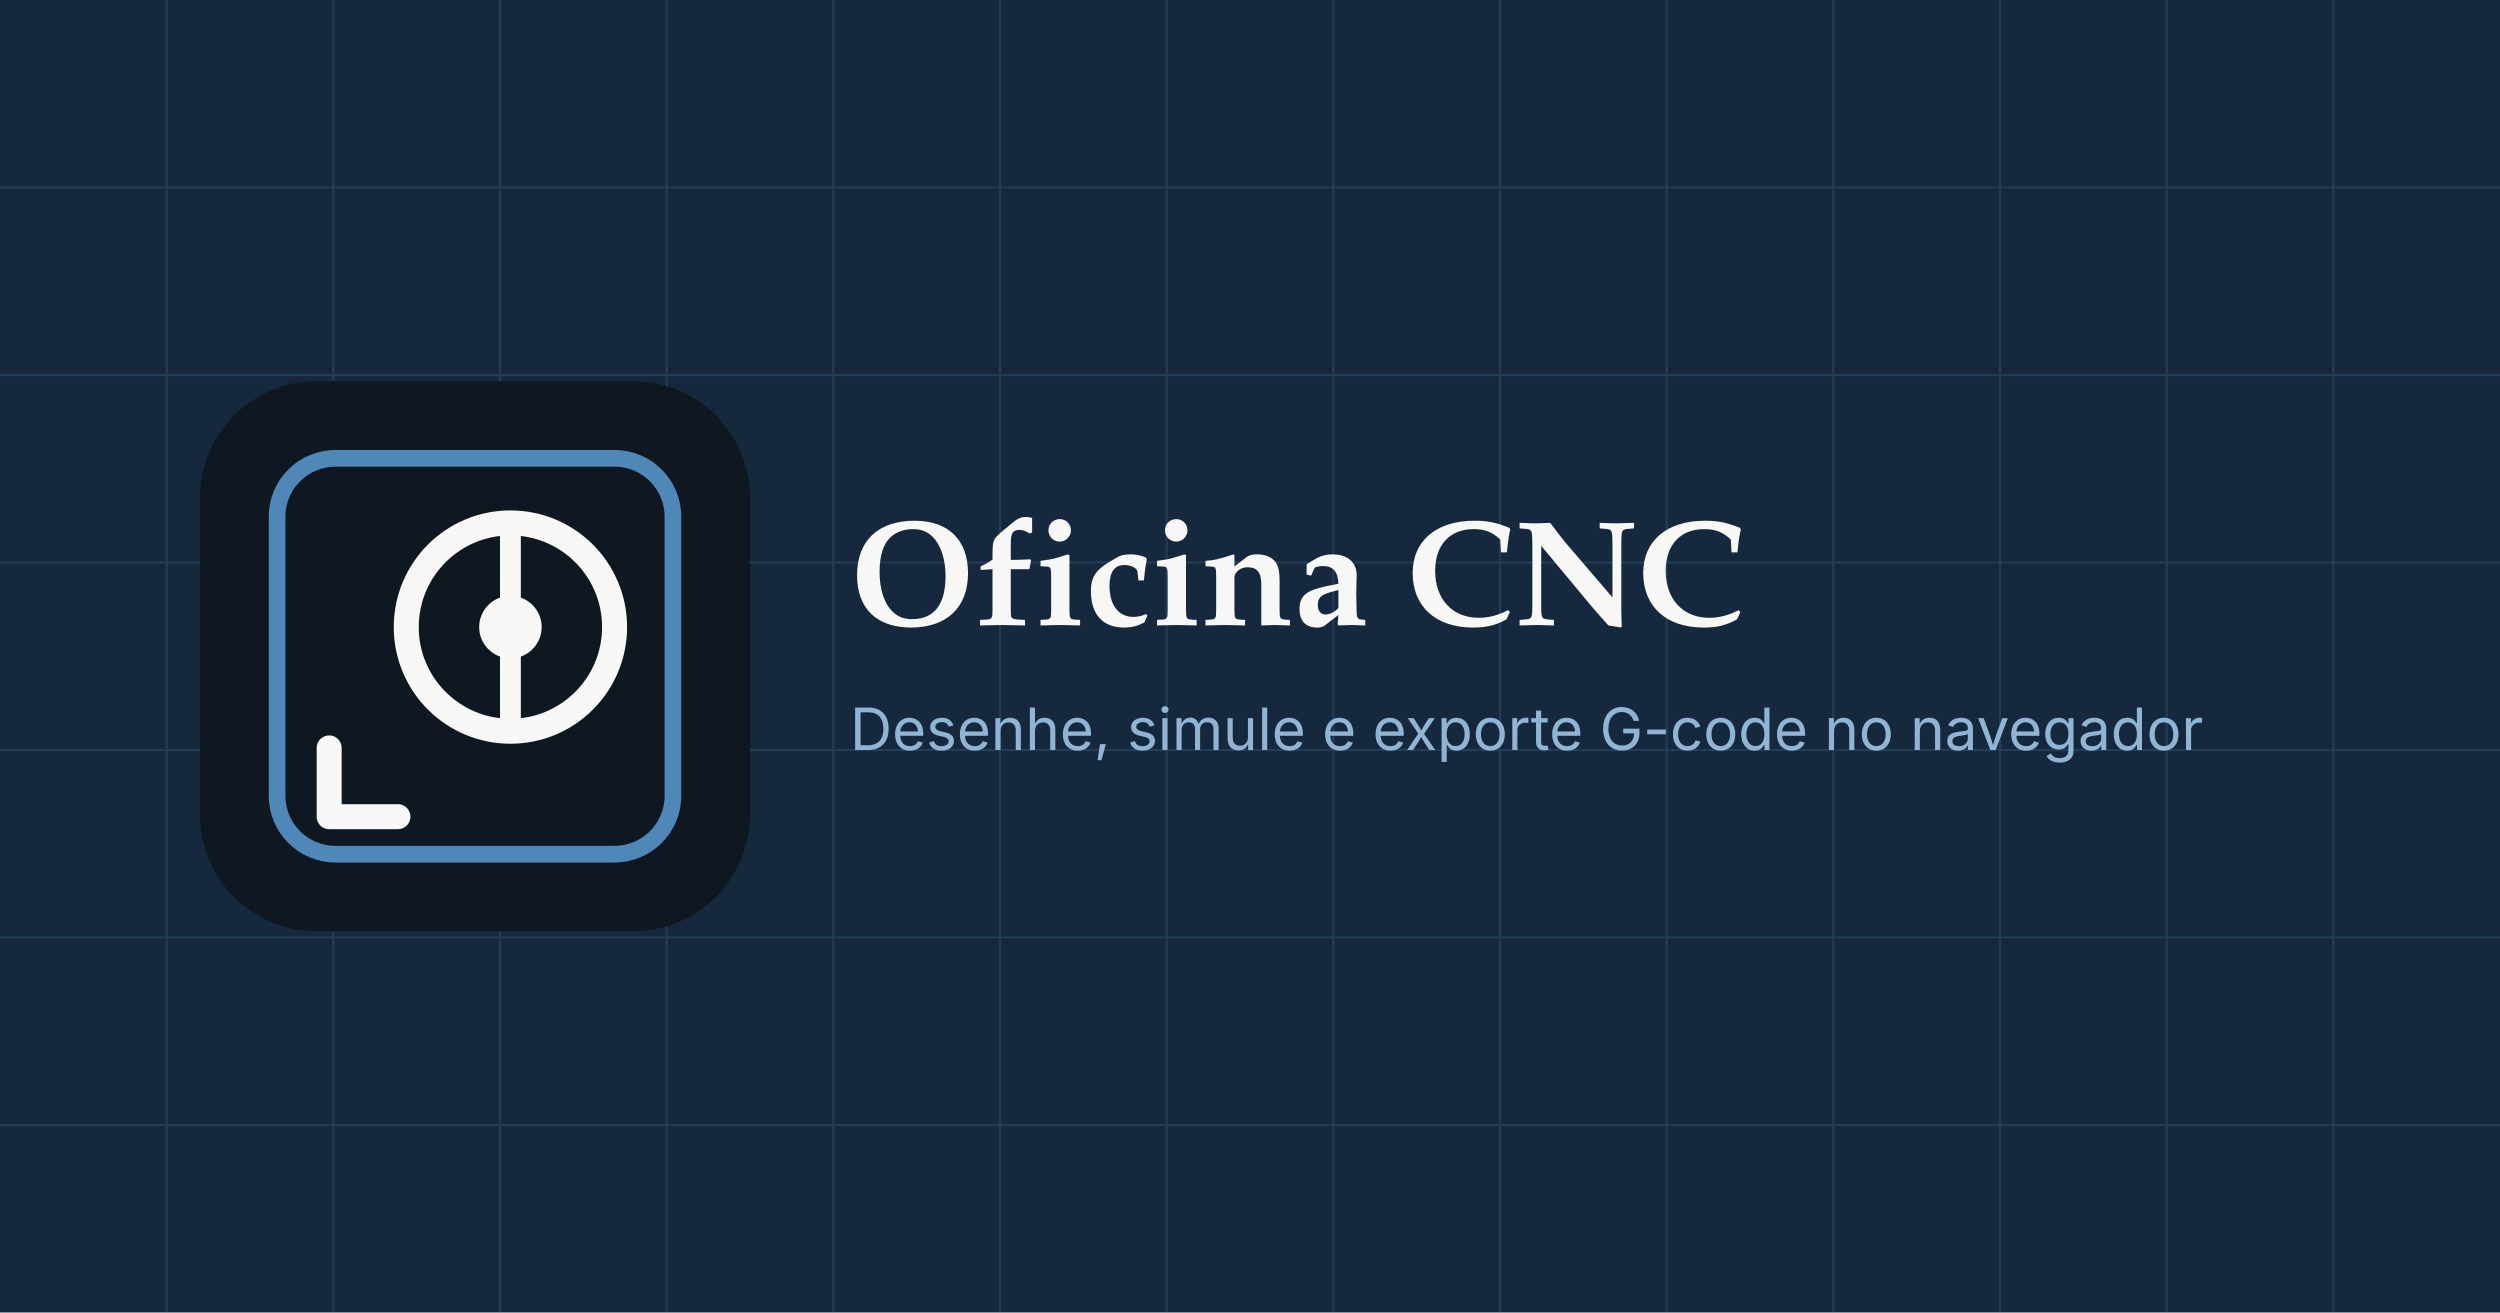
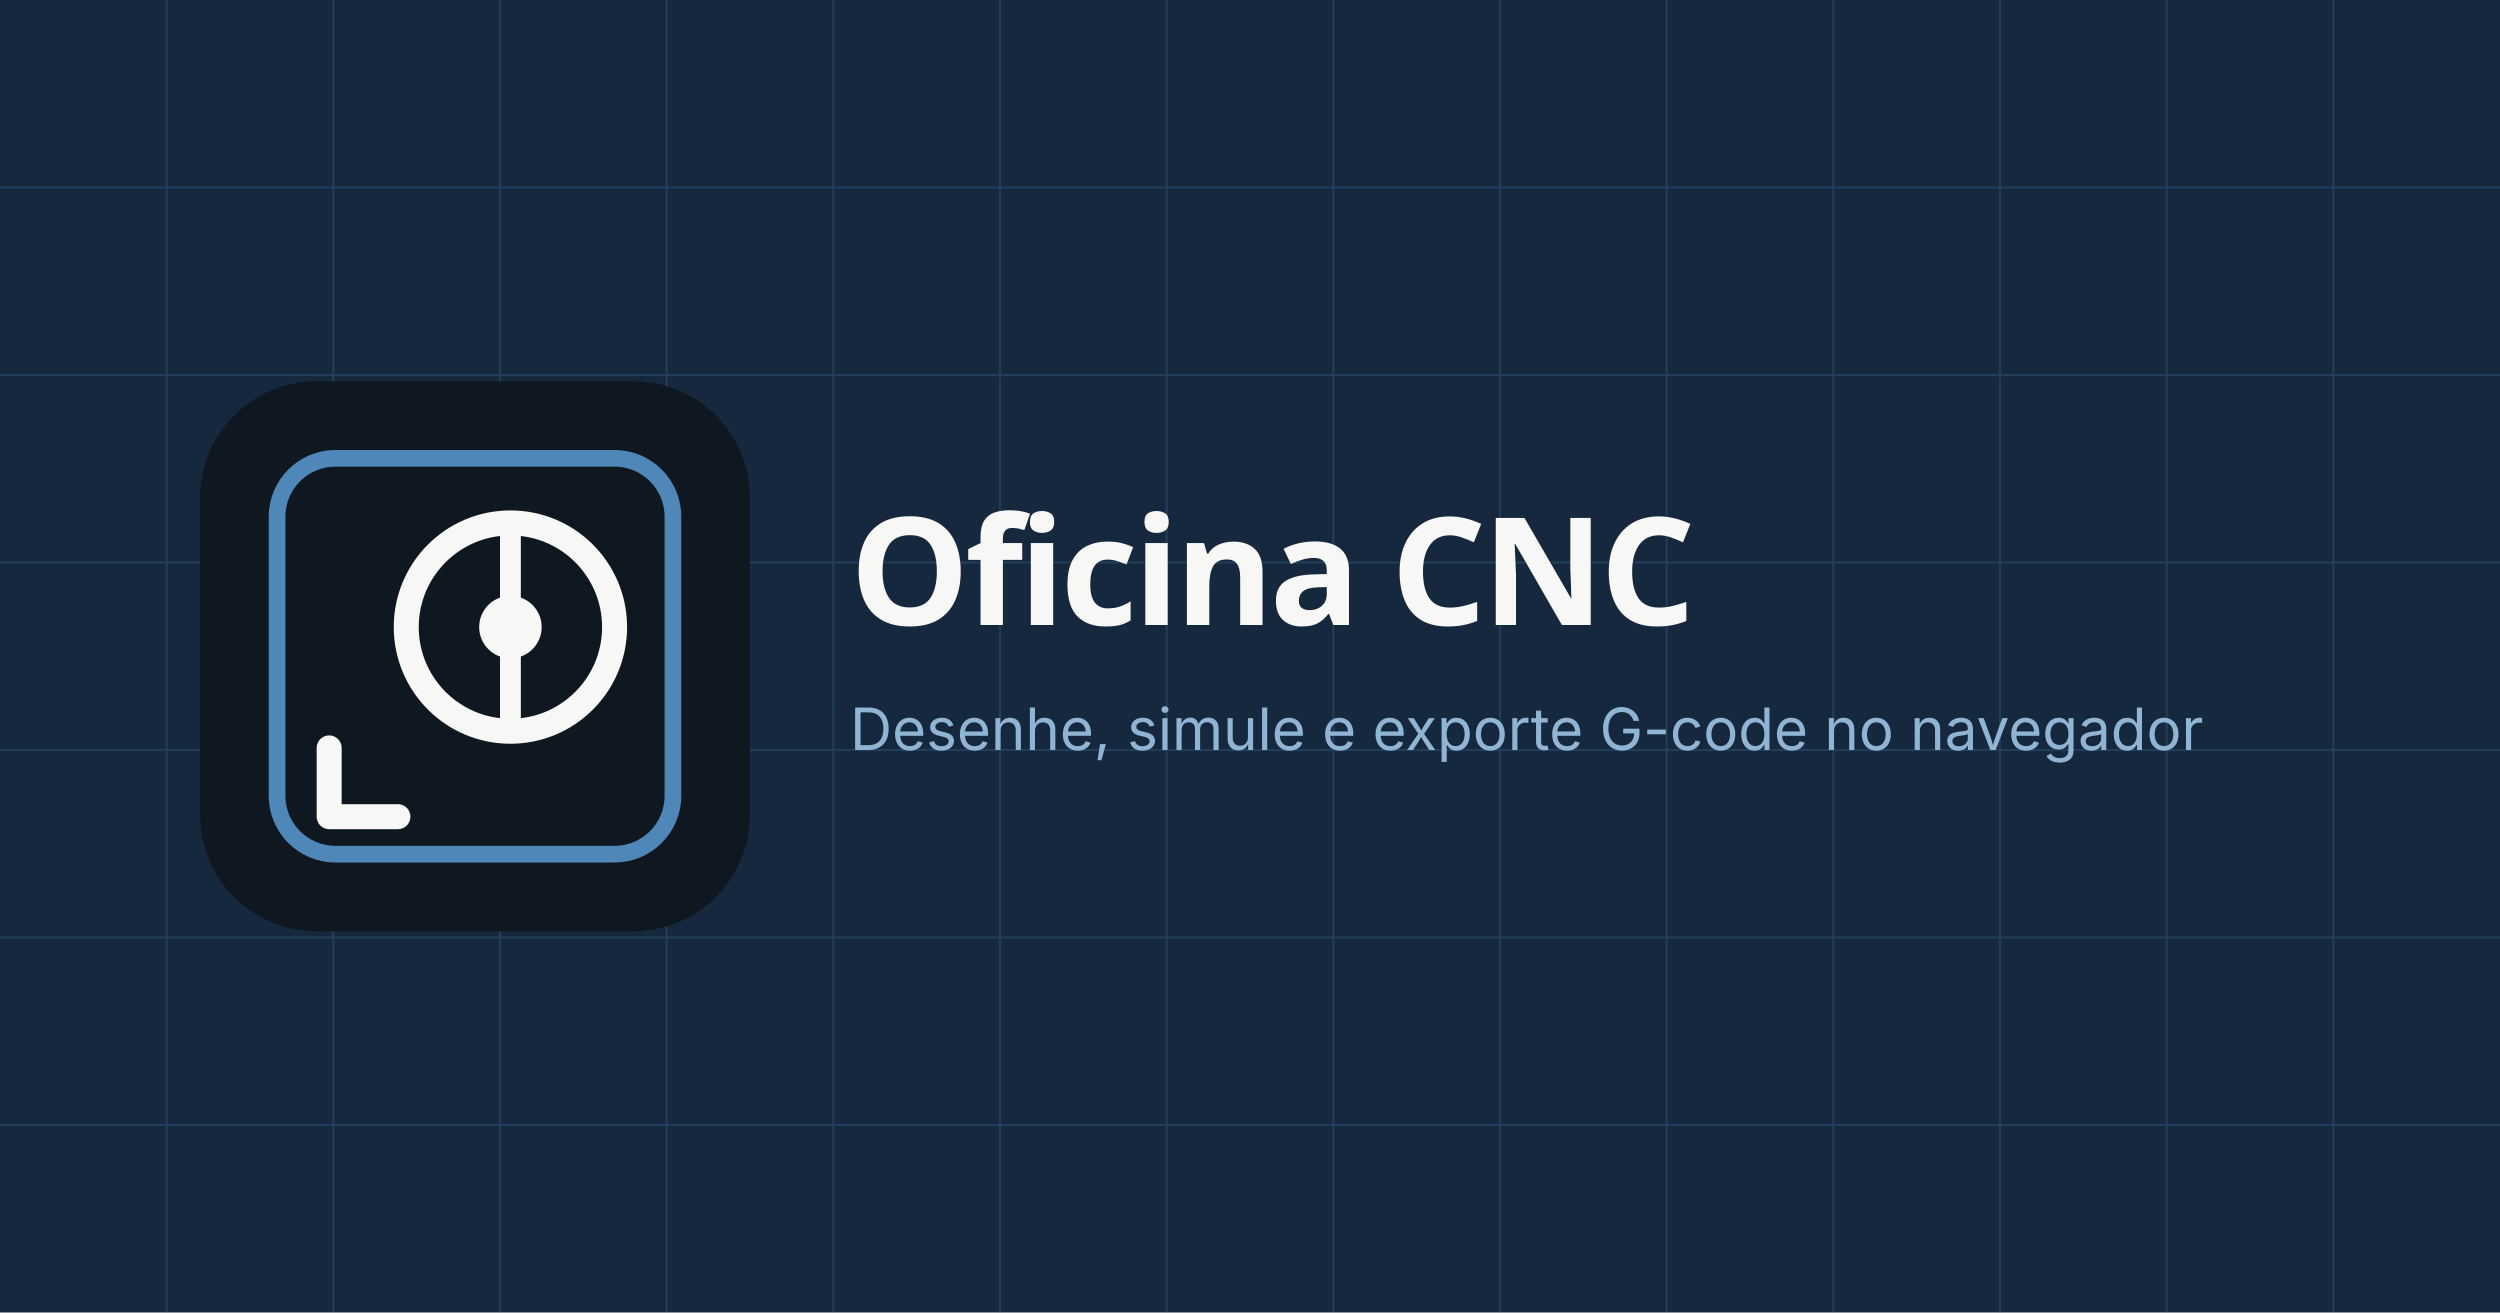
<svg xmlns="http://www.w3.org/2000/svg" width="1200" height="630" viewBox="0 0 1200 630">
  <rect width="1200" height="630" fill="#16283d" />
  <g stroke="#4f88b8" stroke-width="1" opacity="0.22" fill="none">
    <path d="M0 90H1200M0 180H1200M0 270H1200M0 360H1200M0 450H1200M0 540H1200" />
    <path d="M80 0V630M160 0V630M240 0V630M320 0V630M400 0V630M480 0V630M560 0V630M640 0V630M720 0V630M800 0V630M880 0V630M960 0V630M1040 0V630M1120 0V630" />
  </g>
  <g transform="translate(96 183)">
    <rect width="264" height="264" rx="56" fill="#0f1720" />
    <rect x="37" y="37" width="190" height="190" rx="28" fill="none" stroke="#4f88b8" stroke-width="8" />
    <path d="M62 176V209H95" fill="none" stroke="#f7f7f5" stroke-width="12" stroke-linecap="round" stroke-linejoin="round" />
    <circle cx="149" cy="118" r="50" fill="none" stroke="#f7f7f5" stroke-width="12" />
    <circle cx="149" cy="118" r="15" fill="#f7f7f5" />
    <path d="M149 70V166" fill="none" stroke="#f7f7f5" stroke-width="10" stroke-linecap="round" />
  </g>
-   <text x="408" y="300" fill="#f7f7f5" font-family="Iowan Old Style, Palatino, Georgia, serif" font-size="72" font-weight="600">Oficina CNC</text>
+   <text x="408" y="300" fill="#f7f7f5" font-family="Bricolage Grotesque Variable, Bricolage Grotesque, system-ui, sans-serif" font-size="72" font-weight="700" font-stretch="88%" letter-spacing="-2">Oficina CNC</text>
  <text x="408" y="360" fill="#8fb4d4" font-family="Inter, system-ui, sans-serif" font-size="28">Desenhe, simule e exporte G-code no navegador</text>
</svg>
